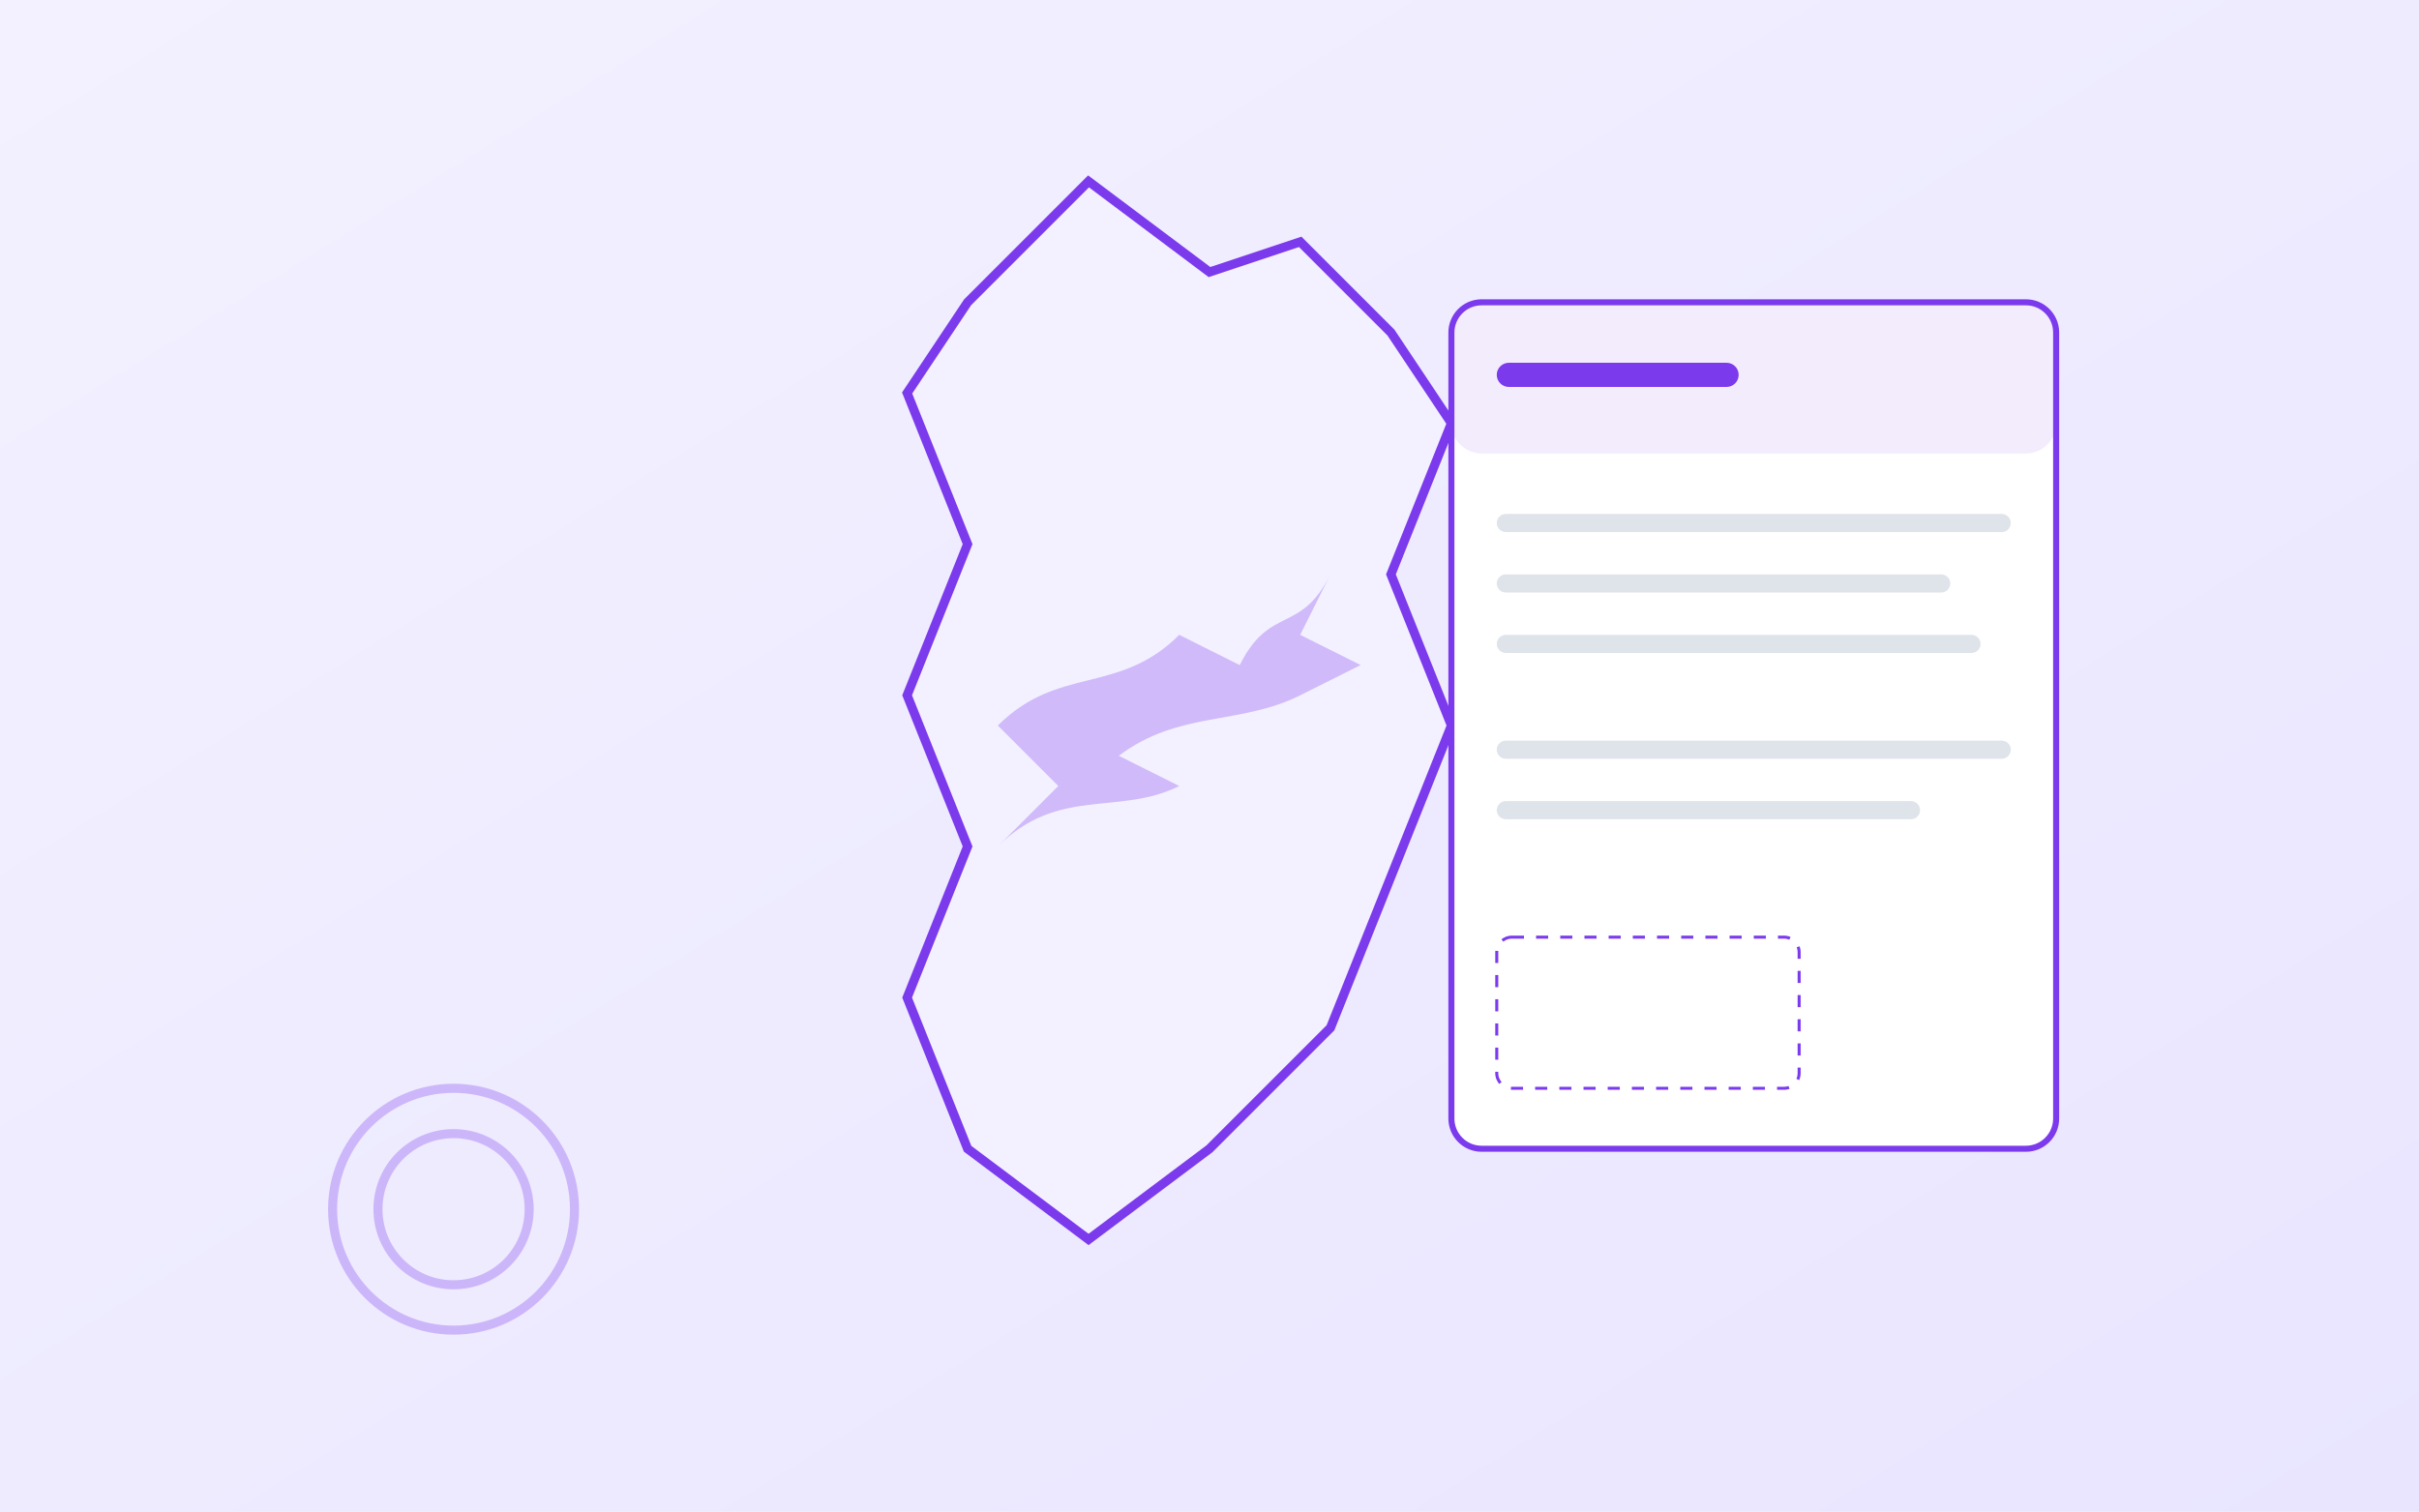
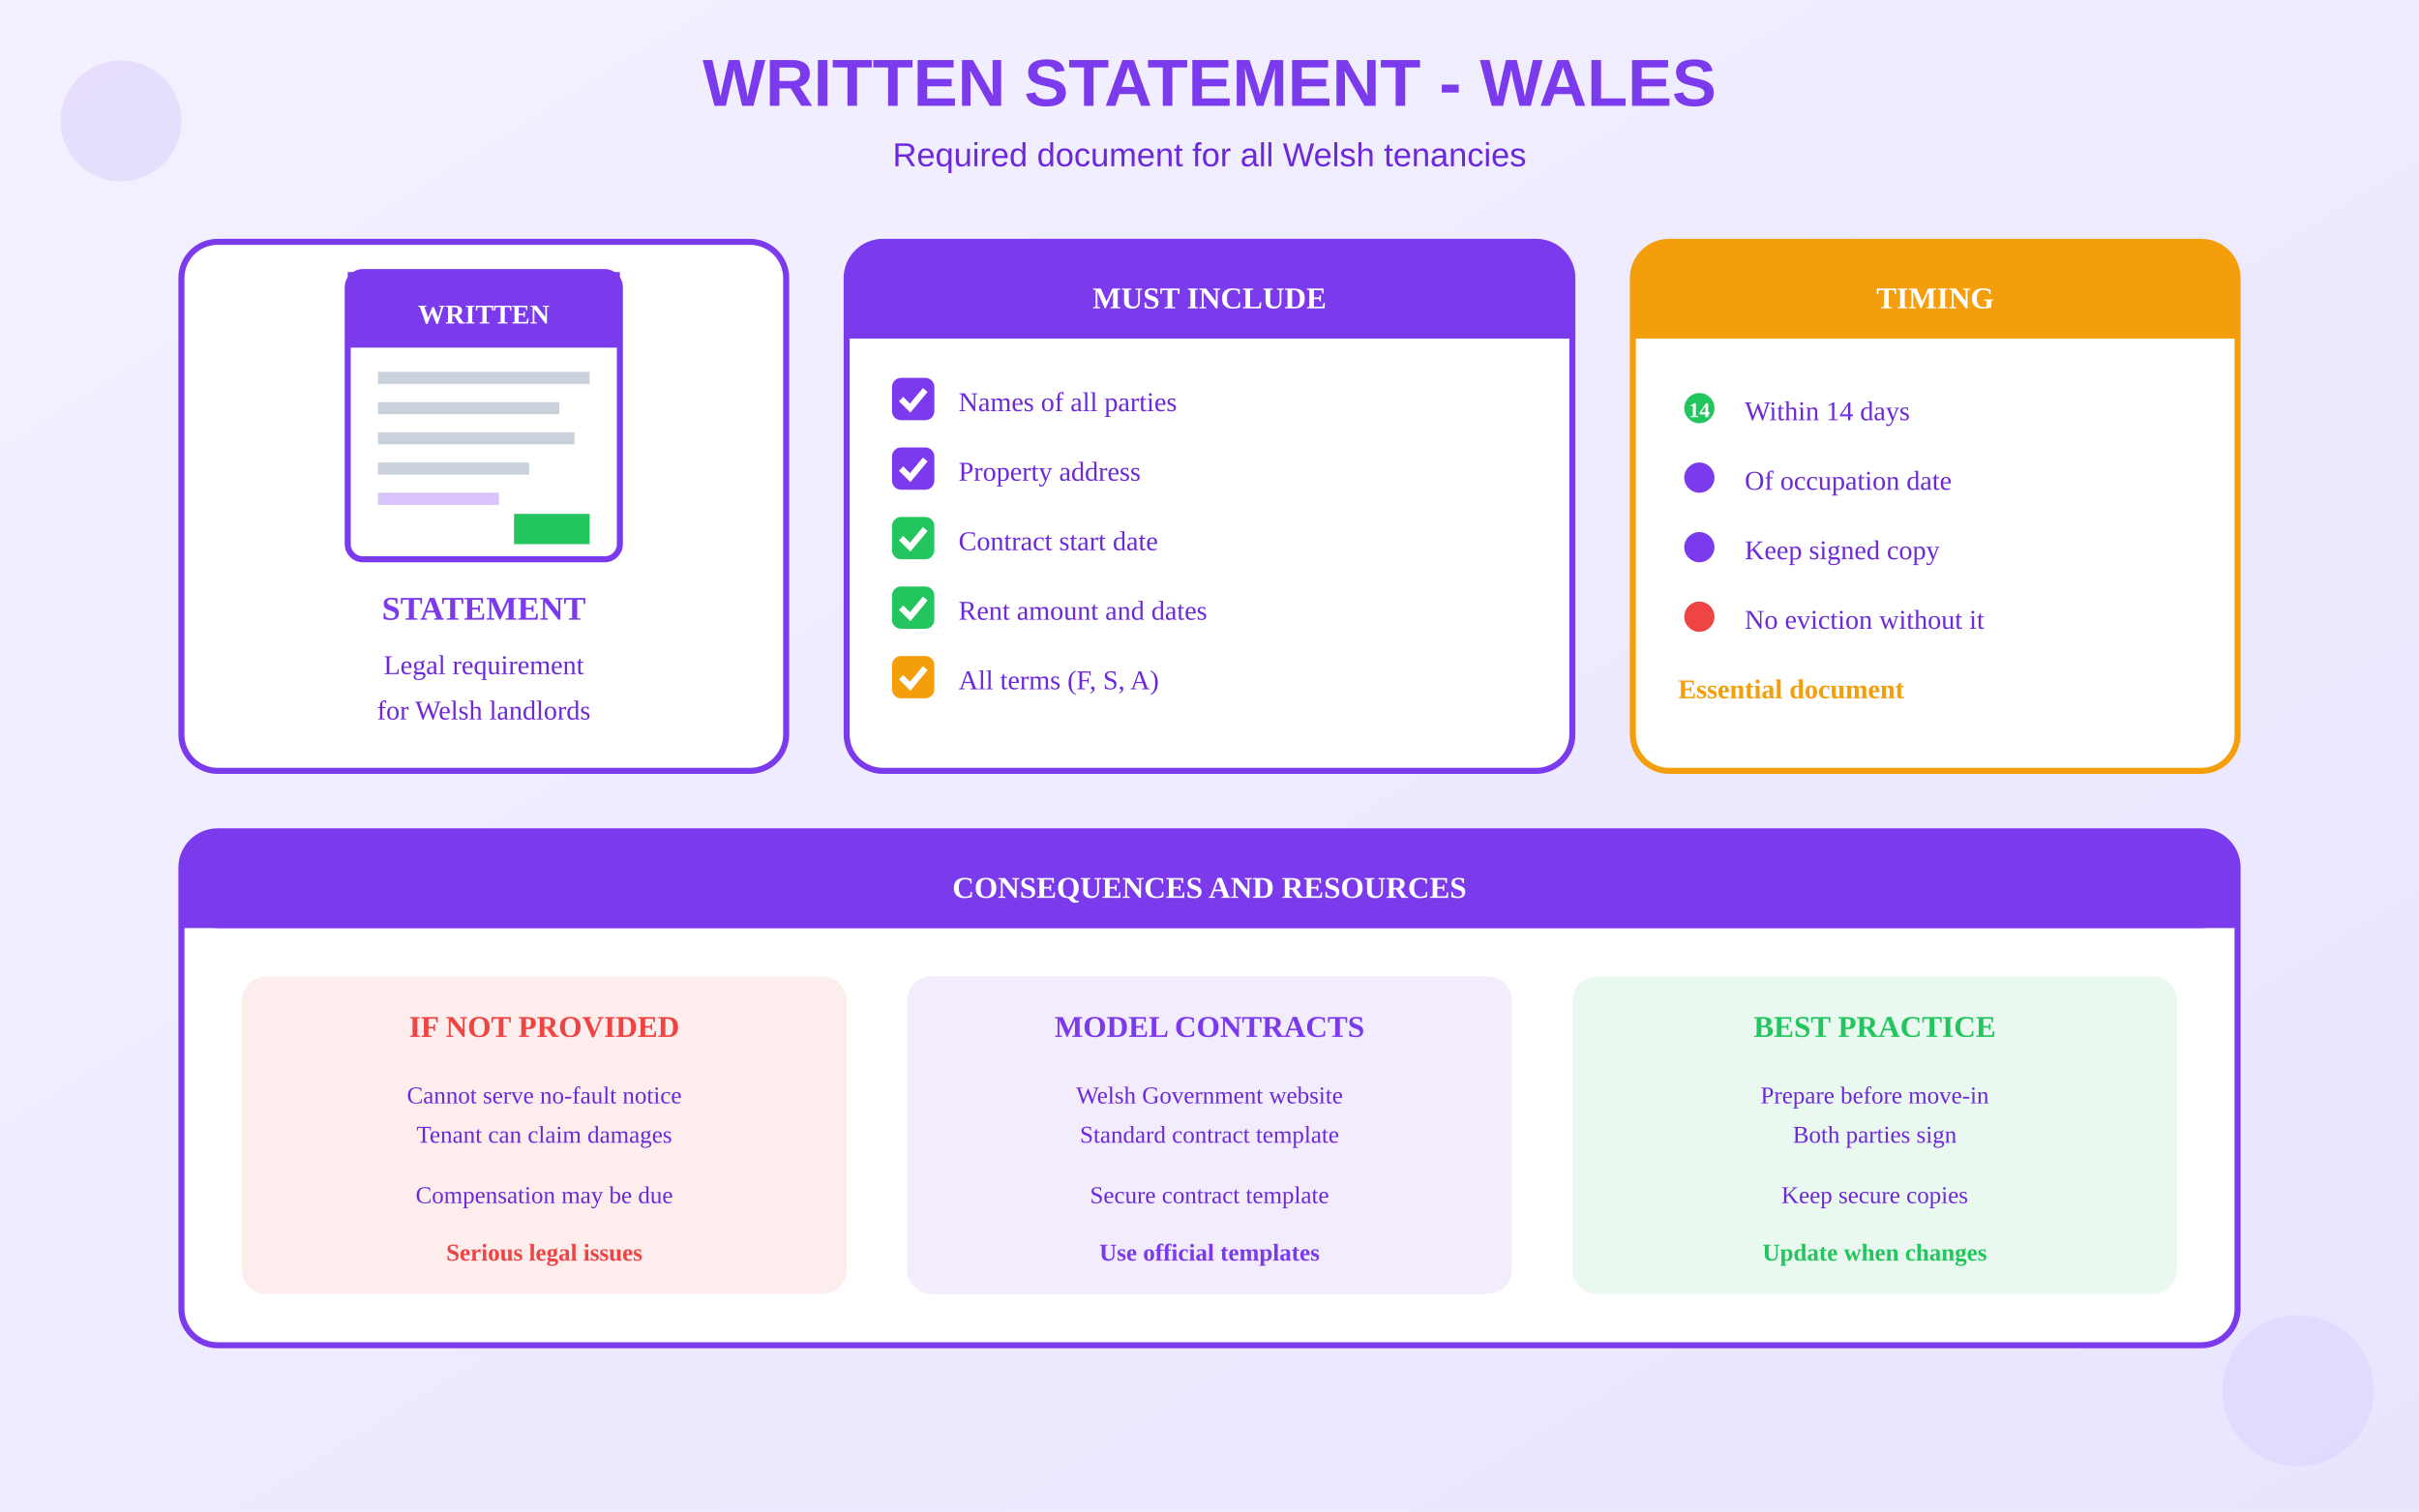
<svg xmlns="http://www.w3.org/2000/svg" viewBox="0 0 800 500">
  <defs>
    <linearGradient id="bgGrad" x1="0%" y1="0%" x2="100%" y2="100%">
      <stop offset="0%" style="stop-color:#F3F1FF" />
      <stop offset="100%" style="stop-color:#E9E5FF" />
    </linearGradient>
  </defs>
  <rect width="800" height="500" fill="url(#bgGrad)" />
-   <g transform="translate(280, 60)">
-     <path d="M80 0 L120 30 L150 20 L180 50 L200 80 L180 130 L200 180 L180 230 L160 280              L120 320 L80 350 L40 320 L20 270 L40 220 L20 170 L40 120 L20 70 L40 40 Z" fill="#F3F1FF" stroke="#7C3AED" stroke-width="3" />
-     <g transform="translate(50, 100)">
-       <path d="M0 80 C20 60 40 70 60 50 L80 60 C90 40 100 50 110 30 L100 50 L120 60 L100 70                C80 80 60 75 40 90 L60 100 C40 110 20 100 0 120 L20 100 C10 90 5 85 0 80 Z" fill="#7C3AED" opacity="0.3" />
+   <text x="400" y="35" text-anchor="middle" fill="#7C3AED" font-size="22" font-weight="bold" font-family="Arial">WRITTEN STATEMENT - WALES</text>
+   <text x="400" y="55" text-anchor="middle" fill="#6D28D9" font-size="11" font-family="Arial">Required document for all Welsh tenancies</text>
+   <g transform="translate(60, 80)">
+     <rect x="0" y="0" width="200" height="175" rx="12" fill="white" stroke="#7C3AED" stroke-width="2" />
+     <g transform="translate(40, 5)">
+       <rect x="15" y="5" width="90" height="95" rx="5" fill="white" stroke="#7C3AED" stroke-width="2" />
+       <rect x="15" y="5" width="90" height="25" fill="#7C3AED" />
+       <text x="60" y="22" text-anchor="middle" fill="white" font-size="9" font-weight="bold">WRITTEN</text>
+       <rect x="25" y="38" width="70" height="4" fill="#94A3B8" opacity="0.5" />
+       <rect x="25" y="48" width="60" height="4" fill="#94A3B8" opacity="0.5" />
+       <rect x="25" y="58" width="65" height="4" fill="#94A3B8" opacity="0.5" />
+       <rect x="25" y="68" width="50" height="4" fill="#94A3B8" opacity="0.5" />
+       <rect x="25" y="78" width="40" height="4" fill="#7C3AED" opacity="0.3" />
+       <rect x="70" y="85" width="25" height="10" fill="#22C55E" />
+     </g>
+     <text x="100" y="125" text-anchor="middle" fill="#7C3AED" font-size="11" font-weight="bold">STATEMENT</text>
+     <text x="100" y="143" text-anchor="middle" fill="#6D28D9" font-size="9">Legal requirement</text>
+     <text x="100" y="158" text-anchor="middle" fill="#6D28D9" font-size="9">for Welsh landlords</text>
+   </g>
+   <g transform="translate(280, 80)">
+     <rect x="0" y="0" width="240" height="175" rx="12" fill="white" stroke="#7C3AED" stroke-width="2" />
+     <rect x="0" y="0" width="240" height="32" rx="12" fill="#7C3AED" />
+     <rect x="0" y="20" width="240" height="12" fill="#7C3AED" />
+     <text x="120" y="22" text-anchor="middle" fill="white" font-size="10" font-weight="bold">MUST INCLUDE</text>
+     <g transform="translate(15, 45)">
+       <rect x="0" y="0" width="14" height="14" rx="3" fill="#7C3AED" />
+       <path d="M3 7 L6 10 L11 4" stroke="white" stroke-width="2" fill="none" />
+       <text x="22" y="11" fill="#6D28D9" font-size="9">Names of all parties</text>
+     </g>
+     <g transform="translate(15, 68)">
+       <rect x="0" y="0" width="14" height="14" rx="3" fill="#7C3AED" />
+       <path d="M3 7 L6 10 L11 4" stroke="white" stroke-width="2" fill="none" />
+       <text x="22" y="11" fill="#6D28D9" font-size="9">Property address</text>
+     </g>
+     <g transform="translate(15, 91)">
+       <rect x="0" y="0" width="14" height="14" rx="3" fill="#22C55E" />
+       <path d="M3 7 L6 10 L11 4" stroke="white" stroke-width="2" fill="none" />
+       <text x="22" y="11" fill="#6D28D9" font-size="9">Contract start date</text>
+     </g>
+     <g transform="translate(15, 114)">
+       <rect x="0" y="0" width="14" height="14" rx="3" fill="#22C55E" />
+       <path d="M3 7 L6 10 L11 4" stroke="white" stroke-width="2" fill="none" />
+       <text x="22" y="11" fill="#6D28D9" font-size="9">Rent amount and dates</text>
+     </g>
+     <g transform="translate(15, 137)">
+       <rect x="0" y="0" width="14" height="14" rx="3" fill="#F59E0B" />
+       <path d="M3 7 L6 10 L11 4" stroke="white" stroke-width="2" fill="none" />
+       <text x="22" y="11" fill="#6D28D9" font-size="9">All terms (F, S, A)</text>
    </g>
  </g>
-   <g transform="translate(480, 100)">
-     <rect x="0" y="0" width="200" height="280" rx="10" fill="white" stroke="#7C3AED" stroke-width="2" />
-     <rect x="0" y="0" width="200" height="50" rx="10" fill="#7C3AED" opacity="0.1" />
-     <rect x="15" y="20" width="80" height="8" rx="4" fill="#7C3AED" />
-     <rect x="15" y="70" width="170" height="6" rx="3" fill="#94A3B8" opacity="0.3" />
-     <rect x="15" y="90" width="150" height="6" rx="3" fill="#94A3B8" opacity="0.3" />
-     <rect x="15" y="110" width="160" height="6" rx="3" fill="#94A3B8" opacity="0.3" />
-     <rect x="15" y="145" width="170" height="6" rx="3" fill="#94A3B8" opacity="0.3" />
-     <rect x="15" y="165" width="140" height="6" rx="3" fill="#94A3B8" opacity="0.3" />
-     <rect x="15" y="210" width="100" height="50" rx="5" stroke="#7C3AED" stroke-width="1" stroke-dasharray="4" fill="none" />
+   <g transform="translate(540, 80)">
+     <rect x="0" y="0" width="200" height="175" rx="12" fill="white" stroke="#F59E0B" stroke-width="2" />
+     <rect x="0" y="0" width="200" height="32" rx="12" fill="#F59E0B" />
+     <rect x="0" y="20" width="200" height="12" fill="#F59E0B" />
+     <text x="100" y="22" text-anchor="middle" fill="white" font-size="10" font-weight="bold">TIMING</text>
+     <g transform="translate(15, 48)">
+       <circle cx="7" cy="7" r="5" fill="#22C55E" />
+       <text x="7" y="10" text-anchor="middle" fill="white" font-size="7" font-weight="bold">14</text>
+       <text x="22" y="11" fill="#6D28D9" font-size="9">Within 14 days</text>
+     </g>
+     <g transform="translate(15, 71)">
+       <circle cx="7" cy="7" r="5" fill="#7C3AED" />
+       <text x="22" y="11" fill="#6D28D9" font-size="9">Of occupation date</text>
+     </g>
+     <g transform="translate(15, 94)">
+       <circle cx="7" cy="7" r="5" fill="#7C3AED" />
+       <text x="22" y="11" fill="#6D28D9" font-size="9">Keep signed copy</text>
+     </g>
+     <g transform="translate(15, 117)">
+       <circle cx="7" cy="7" r="5" fill="#EF4444" />
+       <text x="22" y="11" fill="#6D28D9" font-size="9">No eviction without it</text>
+     </g>
+     <g transform="translate(15, 140)">
+       <text x="0" y="11" fill="#F59E0B" font-size="9" font-weight="bold">Essential document</text>
+     </g>
  </g>
-   <circle cx="150" cy="400" r="40" fill="none" stroke="#7C3AED" stroke-width="3" opacity="0.3" />
-   <circle cx="150" cy="400" r="25" fill="none" stroke="#7C3AED" stroke-width="3" opacity="0.3" />
+   <g transform="translate(60, 275)">
+     <rect x="0" y="0" width="680" height="170" rx="12" fill="white" stroke="#7C3AED" stroke-width="2" />
+     <rect x="0" y="0" width="680" height="32" rx="12" fill="#7C3AED" />
+     <rect x="0" y="20" width="680" height="12" fill="#7C3AED" />
+     <text x="340" y="22" text-anchor="middle" fill="white" font-size="10" font-weight="bold">CONSEQUENCES AND RESOURCES</text>
+     <g transform="translate(20, 48)">
+       <rect x="0" y="0" width="200" height="105" rx="8" fill="#EF4444" opacity="0.1" />
+       <text x="100" y="20" text-anchor="middle" fill="#EF4444" font-size="10" font-weight="bold">IF NOT PROVIDED</text>
+       <text x="100" y="42" text-anchor="middle" fill="#6D28D9" font-size="8">Cannot serve no-fault notice</text>
+       <text x="100" y="55" text-anchor="middle" fill="#6D28D9" font-size="8">Tenant can claim damages</text>
+       <text x="100" y="75" text-anchor="middle" fill="#6D28D9" font-size="8">Compensation may be due</text>
+       <text x="100" y="94" text-anchor="middle" fill="#EF4444" font-size="8" font-weight="bold">Serious legal issues</text>
+     </g>
+     <g transform="translate(240, 48)">
+       <rect x="0" y="0" width="200" height="105" rx="8" fill="#7C3AED" opacity="0.1" />
+       <text x="100" y="20" text-anchor="middle" fill="#7C3AED" font-size="10" font-weight="bold">MODEL CONTRACTS</text>
+       <text x="100" y="42" text-anchor="middle" fill="#6D28D9" font-size="8">Welsh Government website</text>
+       <text x="100" y="55" text-anchor="middle" fill="#6D28D9" font-size="8">Standard contract template</text>
+       <text x="100" y="75" text-anchor="middle" fill="#6D28D9" font-size="8">Secure contract template</text>
+       <text x="100" y="94" text-anchor="middle" fill="#7C3AED" font-size="8" font-weight="bold">Use official templates</text>
+     </g>
+     <g transform="translate(460, 48)">
+       <rect x="0" y="0" width="200" height="105" rx="8" fill="#22C55E" opacity="0.1" />
+       <text x="100" y="20" text-anchor="middle" fill="#22C55E" font-size="10" font-weight="bold">BEST PRACTICE</text>
+       <text x="100" y="42" text-anchor="middle" fill="#6D28D9" font-size="8">Prepare before move-in</text>
+       <text x="100" y="55" text-anchor="middle" fill="#6D28D9" font-size="8">Both parties sign</text>
+       <text x="100" y="75" text-anchor="middle" fill="#6D28D9" font-size="8">Keep secure copies</text>
+       <text x="100" y="94" text-anchor="middle" fill="#22C55E" font-size="8" font-weight="bold">Update when changes</text>
+     </g>
+   </g>
+   <circle cx="40" cy="40" r="20" fill="#7C3AED" opacity="0.1" />
+   <circle cx="760" cy="460" r="25" fill="#A78BFA" opacity="0.12" />
</svg>
